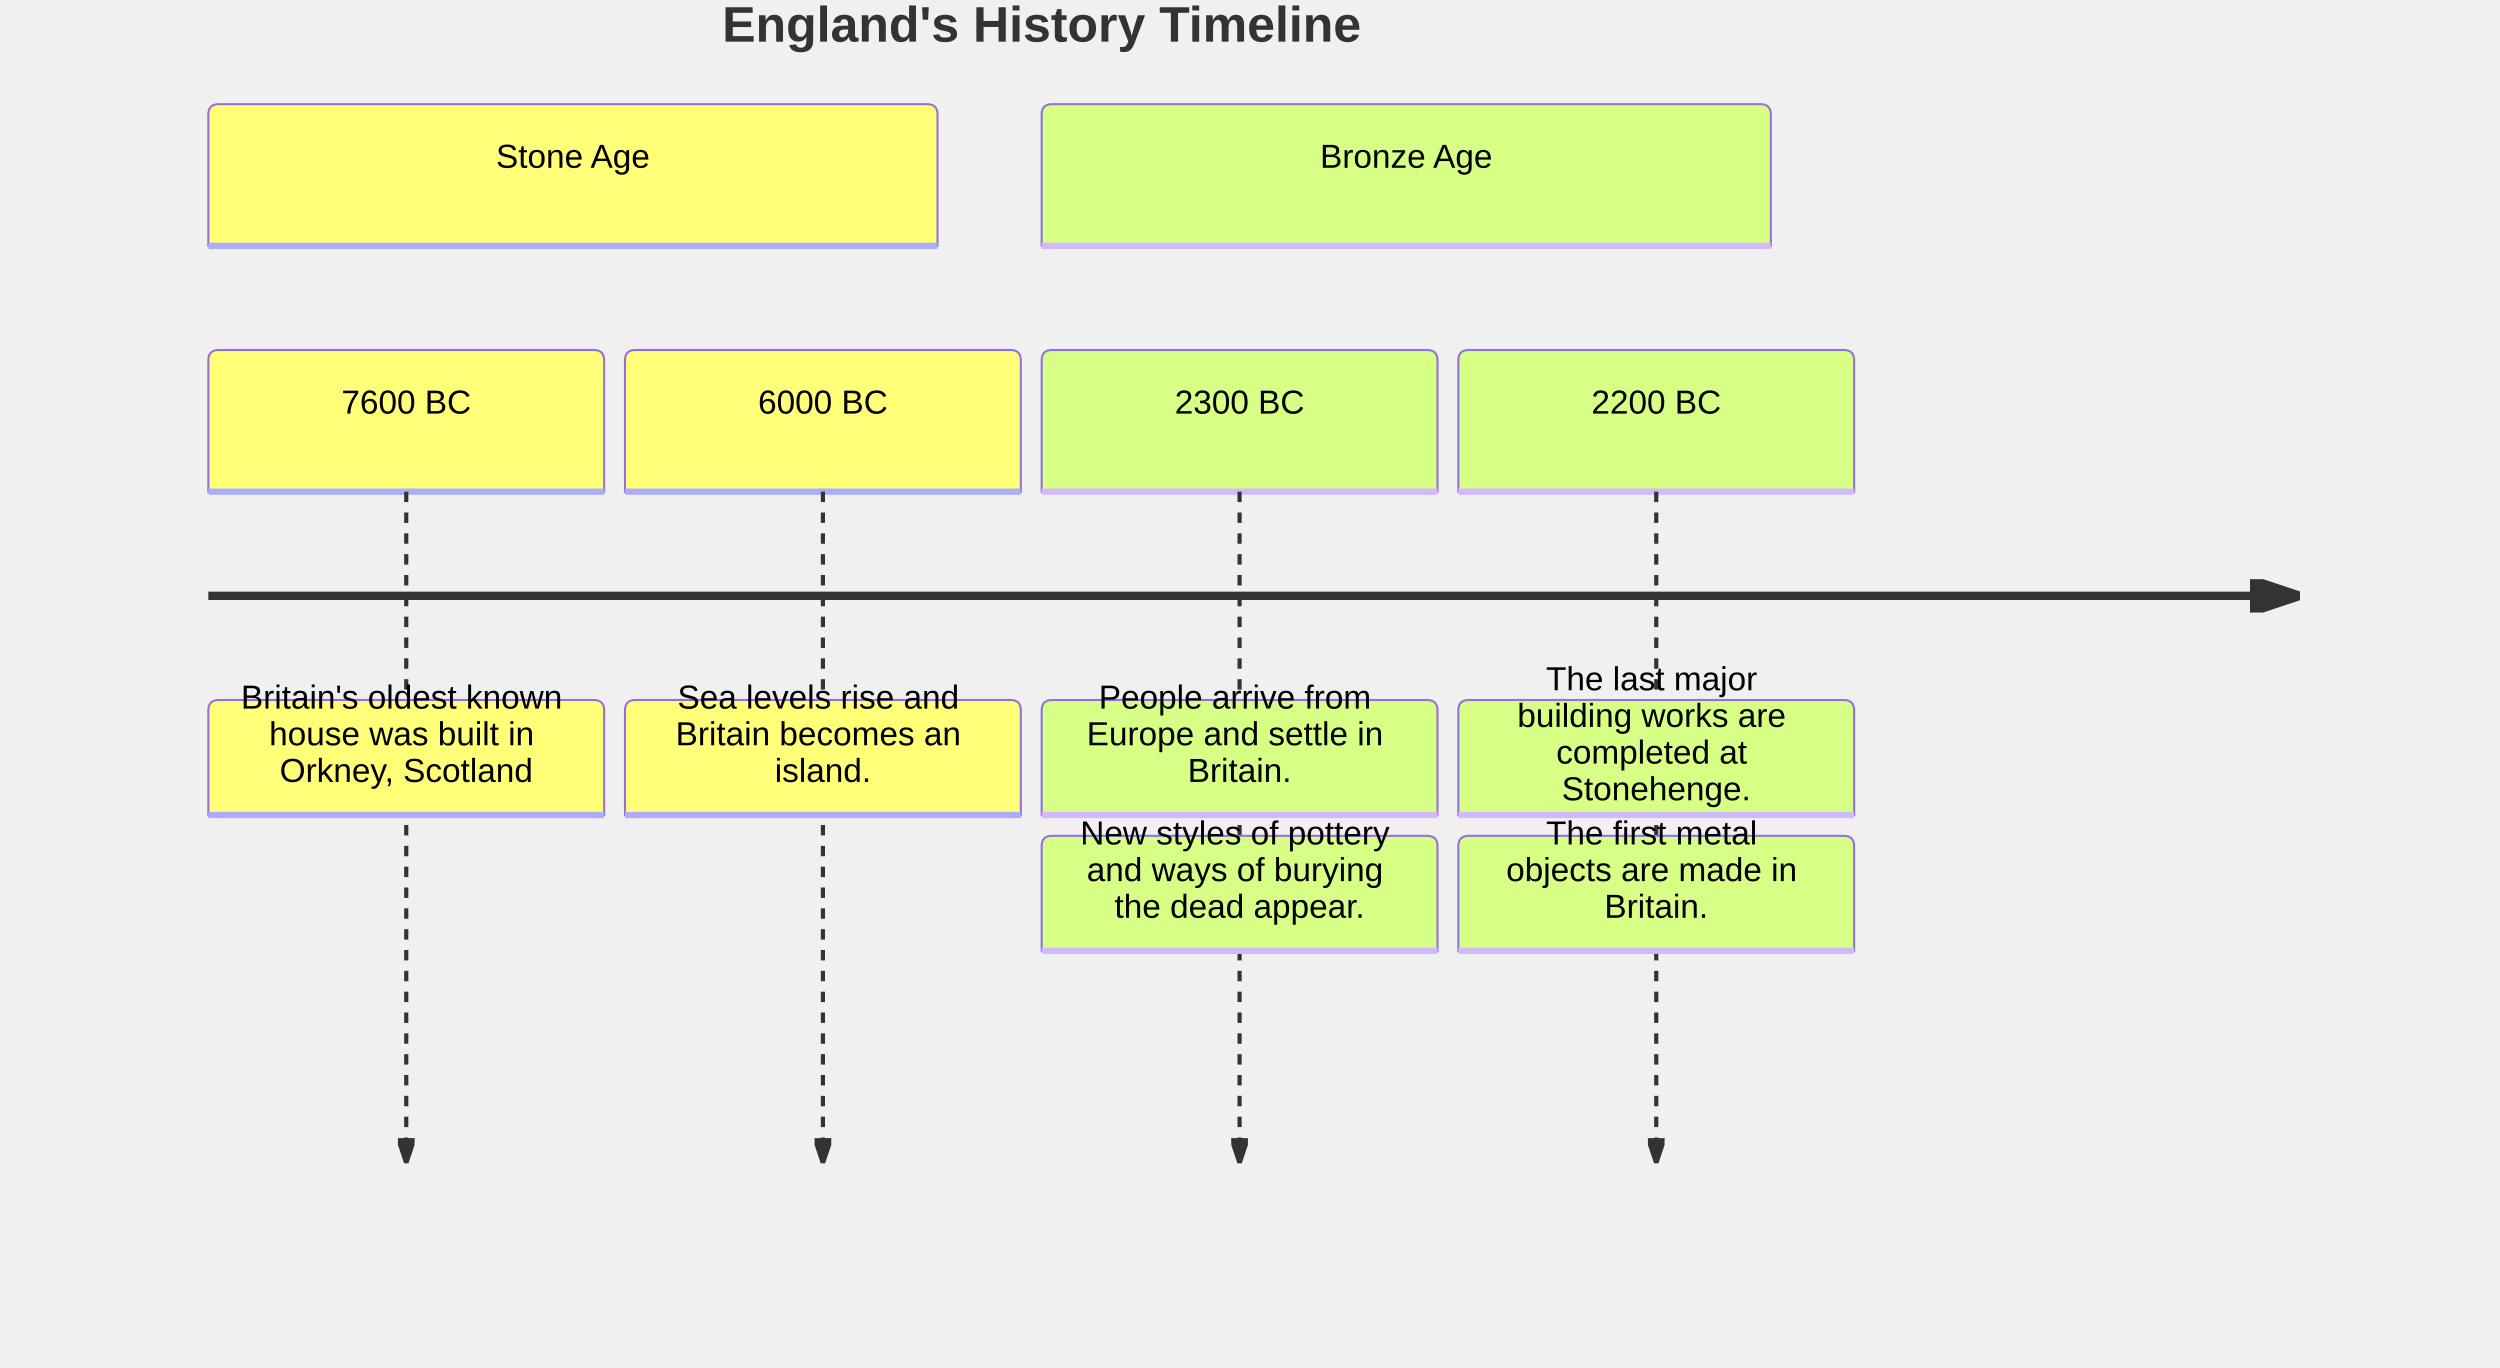
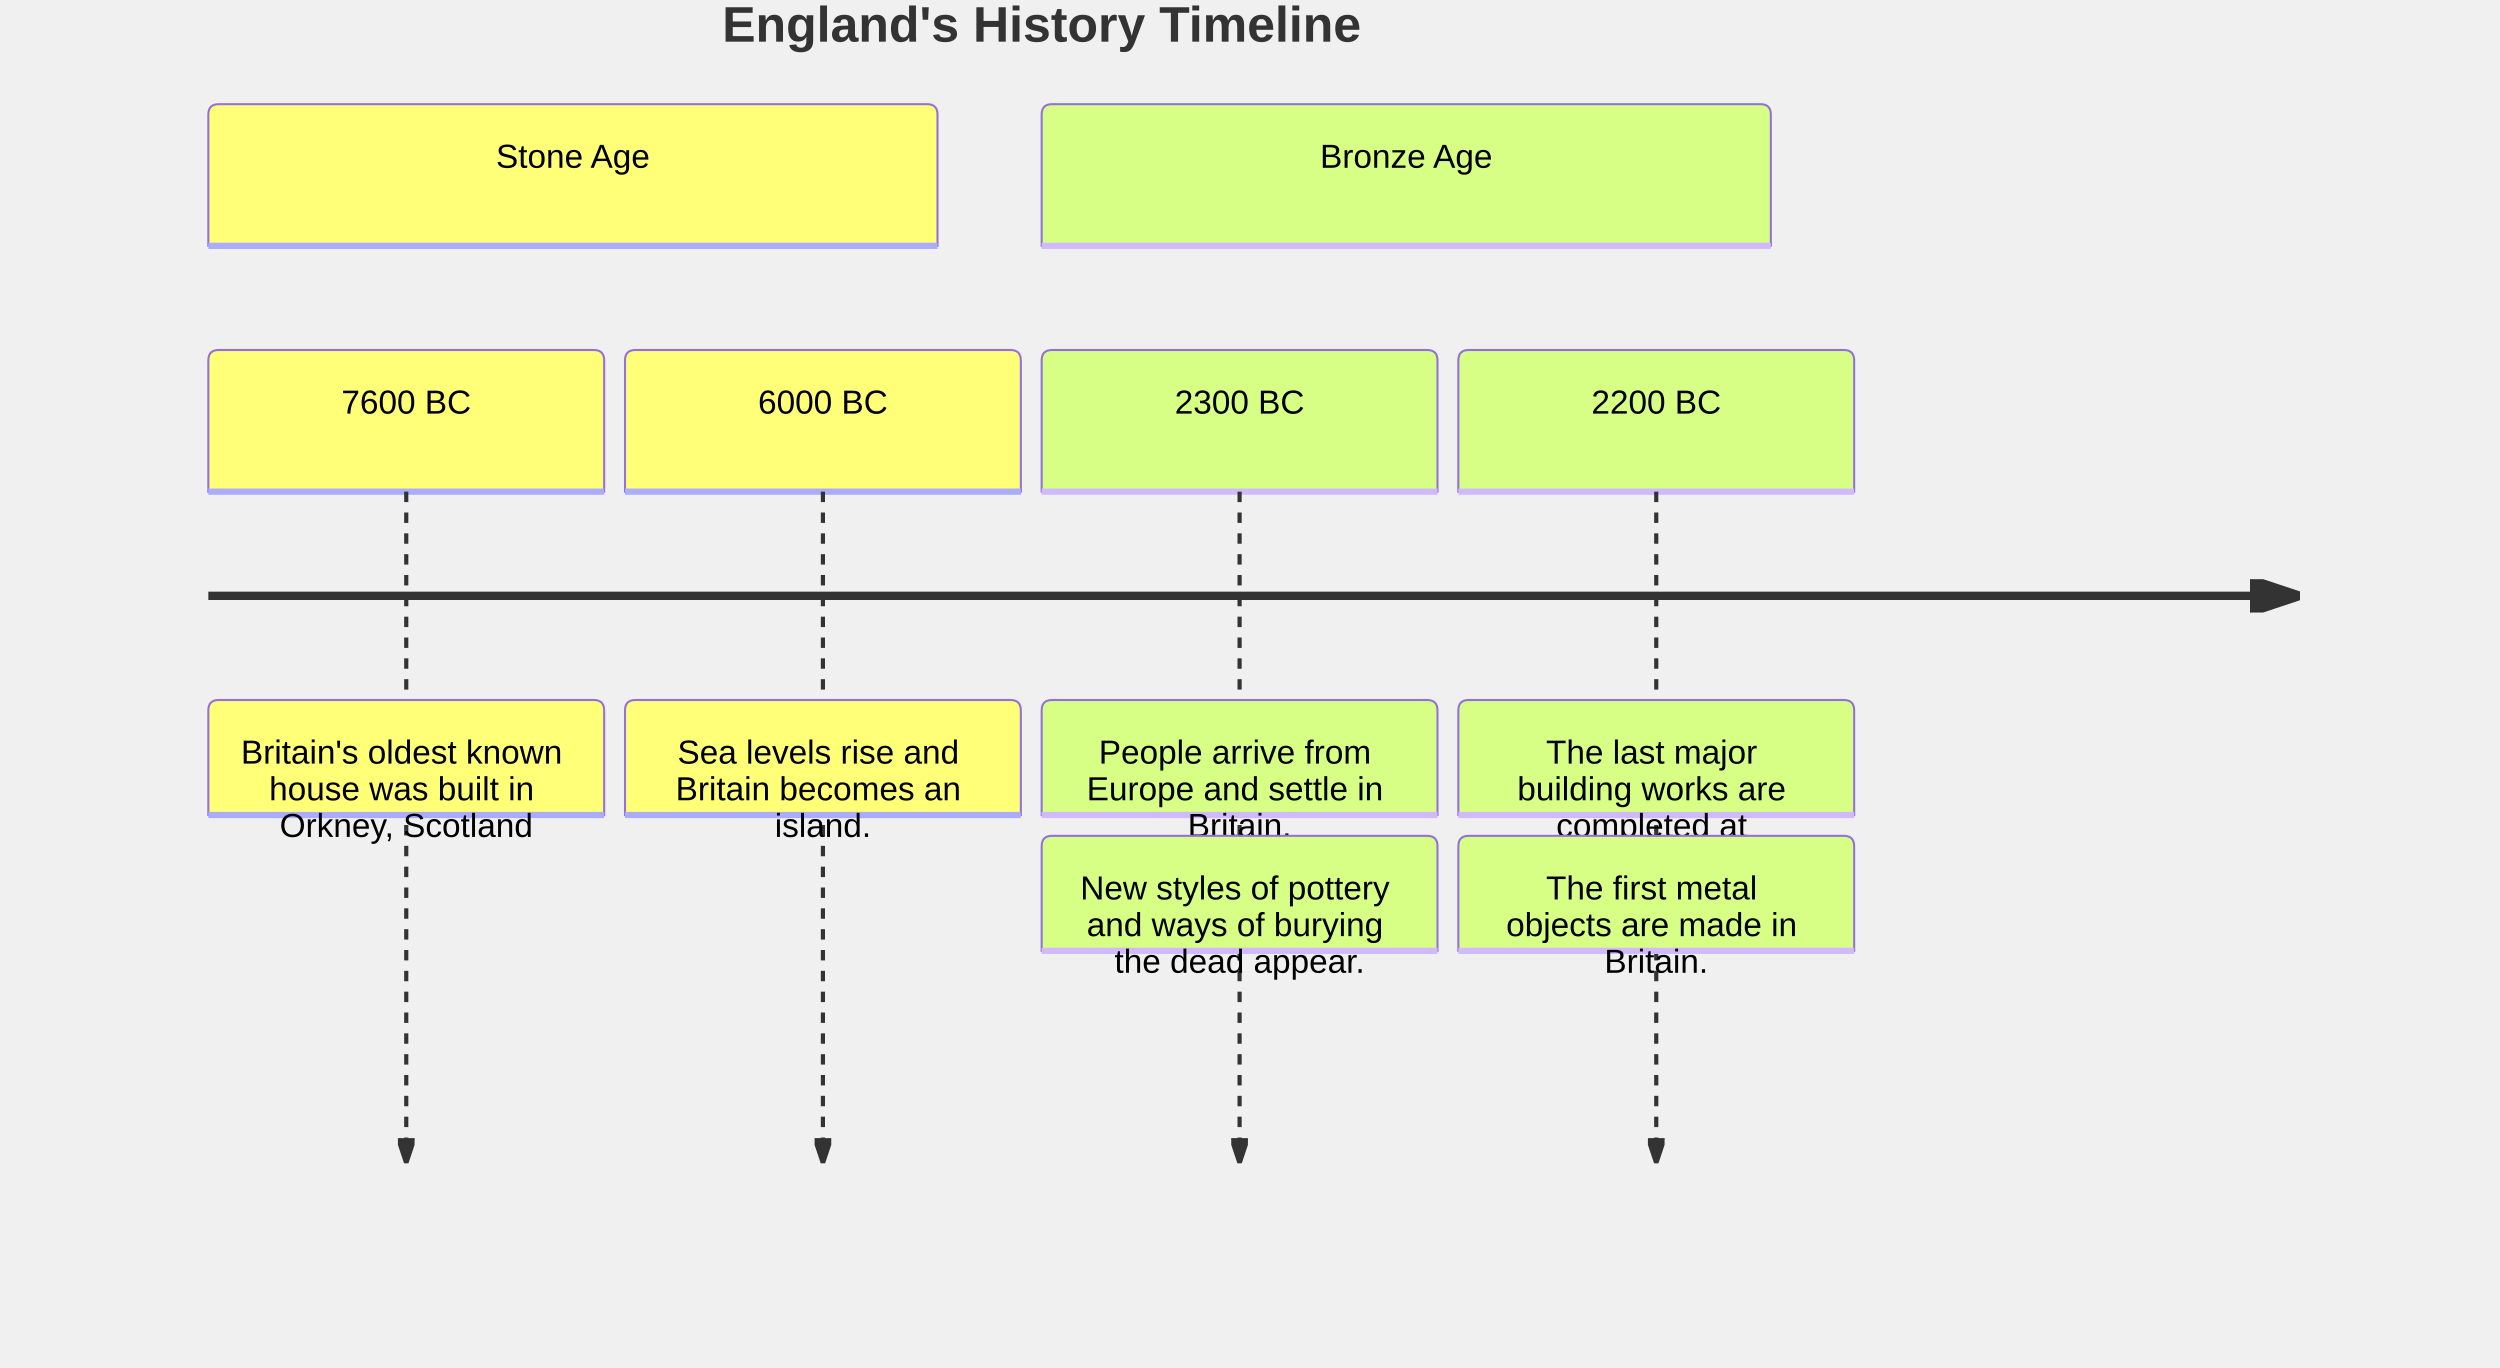
<svg xmlns="http://www.w3.org/2000/svg" width="1200" height="656.4" viewBox="0 0 1200 656.4" class="mermaid">
  <style>

.mermaid {
  font-family: trebuchet ms, verdana, arial, sans-serif;
  font-size: 16px;
}

.node rect,
.node polygon,
.node circle,
.node ellipse,
.node path {
  fill: #ECECFF;
  stroke: #9370DB;
  stroke-width: 1px;
}

.node line {
  stroke: #9370DB;
  stroke-width: 1px;
}

.node .label {
  fill: #333333;
}

.node text {
  fill: #333333;
  font-family: trebuchet ms, verdana, arial, sans-serif;
  font-size: 16px;
}

.edge-path {
  fill: none;
  stroke: #333333;
  stroke-width: 1px;
}

.edge-label {
  fill: #333333;
  font-family: trebuchet ms, verdana, arial, sans-serif;
}

.edge-label-bg {
  fill: rgba(232, 232, 232, 0.8);
}

.subgraph {
  fill: #ffffde;
  stroke: #aaaa33;
  stroke-width: 1px;
}

.subgraph-title {
  fill: #333333;
  font-weight: bold;
}

.cluster rect {
  fill: #ffffde;
  stroke: #aaaa33;
  stroke-width: 1px;
  rx: 5px;
  ry: 5px;
}

.cluster-label {
  fill: #333333;
  font-family: trebuchet ms, verdana, arial, sans-serif;
  font-size: 16px;
  font-weight: bold;
}

marker path {
  fill: #333333;
  stroke: #333333;
}


.titleText {
  text-anchor: middle;
  font-size: 24px;
  fill: #333333;
  font-family: trebuchet ms, verdana, arial, sans-serif;
}

.timeline-node {
  font-family: trebuchet ms, verdana, arial, sans-serif;
}

.timeline-node text {
  fill: #333333;
  font-size: 16px;
}

.lineWrapper line {
  stroke: #333333;
}

.section--1 {
  fill: hsl(240, 100%, 76.27%);
}

.section--1 text {
  fill: #ffffff;
}

.node-section--1 {
  fill: hsl(240, 100%, 76.27%);
  stroke: #9370DB;
  stroke-width: 1px;
}

.node-line--1 {
  stroke: hsl(60, 100%, 86.27%);
  stroke-width: 3px;
}

.section-0 {
  fill: hsl(60, 100%, 73.53%);
}

.section-0 text {
  fill: black;
}

.node-section-0 {
  fill: hsl(60, 100%, 73.53%);
  stroke: #9370DB;
  stroke-width: 1px;
}

.node-line-0 {
  stroke: hsl(240, 100%, 83.53%);
  stroke-width: 3px;
}

.section-1 {
  fill: hsl(80, 100%, 76.27%);
}

.section-1 text {
  fill: black;
}

.node-section-1 {
  fill: hsl(80, 100%, 76.27%);
  stroke: #9370DB;
  stroke-width: 1px;
}

.node-line-1 {
  stroke: hsl(260, 100%, 86.27%);
  stroke-width: 3px;
}

.section-2 {
  fill: hsl(270, 100%, 76.27%);
}

.section-2 text {
  fill: black;
}

.node-section-2 {
  fill: hsl(270, 100%, 76.27%);
  stroke: #9370DB;
  stroke-width: 1px;
}

.node-line-2 {
  stroke: hsl(90, 100%, 86.27%);
  stroke-width: 3px;
}

.section-3 {
  fill: hsl(300, 100%, 76.27%);
}

.section-3 text {
  fill: black;
}

.node-section-3 {
  fill: hsl(300, 100%, 76.27%);
  stroke: #9370DB;
  stroke-width: 1px;
}

.node-line-3 {
  stroke: hsl(120, 100%, 86.27%);
  stroke-width: 3px;
}

.section-4 {
  fill: hsl(330, 100%, 76.27%);
}

.section-4 text {
  fill: black;
}

.node-section-4 {
  fill: hsl(330, 100%, 76.27%);
  stroke: #9370DB;
  stroke-width: 1px;
}

.node-line-4 {
  stroke: hsl(150, 100%, 86.27%);
  stroke-width: 3px;
}

.section-5 {
  fill: hsl(0, 100%, 76.27%);
}

.section-5 text {
  fill: black;
}

.node-section-5 {
  fill: hsl(0, 100%, 76.27%);
  stroke: #9370DB;
  stroke-width: 1px;
}

.node-line-5 {
  stroke: hsl(180, 100%, 86.27%);
  stroke-width: 3px;
}

.section-6 {
  fill: hsl(30, 100%, 76.27%);
}

.section-6 text {
  fill: black;
}

.node-section-6 {
  fill: hsl(30, 100%, 76.27%);
  stroke: #9370DB;
  stroke-width: 1px;
}

.node-line-6 {
  stroke: hsl(210, 100%, 86.27%);
  stroke-width: 3px;
}

.section-7 {
  fill: hsl(90, 100%, 76.27%);
}

.section-7 text {
  fill: black;
}

.node-section-7 {
  fill: hsl(90, 100%, 76.27%);
  stroke: #9370DB;
  stroke-width: 1px;
}

.node-line-7 {
  stroke: hsl(270, 100%, 86.27%);
  stroke-width: 3px;
}

.section-8 {
  fill: hsl(150, 100%, 76.27%);
}

.section-8 text {
  fill: black;
}

.node-section-8 {
  fill: hsl(150, 100%, 76.27%);
  stroke: #9370DB;
  stroke-width: 1px;
}

.node-line-8 {
  stroke: hsl(330, 100%, 86.27%);
  stroke-width: 3px;
}

.section-9 {
  fill: hsl(180, 100%, 76.27%);
}

.section-9 text {
  fill: black;
}

.node-section-9 {
  fill: hsl(180, 100%, 76.27%);
  stroke: #9370DB;
  stroke-width: 1px;
}

.node-line-9 {
  stroke: hsl(0, 100%, 86.27%);
  stroke-width: 3px;
}

.section-10 {
  fill: hsl(210, 100%, 76.27%);
}

.section-10 text {
  fill: black;
}

.node-section-10 {
  fill: hsl(210, 100%, 76.27%);
  stroke: #9370DB;
  stroke-width: 1px;
}

.node-line-10 {
  stroke: hsl(30, 100%, 86.27%);
  stroke-width: 3px;
}

.section-11 {
  fill: hsl(240, 100%, 76.27%);
}

.section-11 text {
  fill: black;
}

.node-section-11 {
  fill: hsl(240, 100%, 76.27%);
  stroke: #9370DB;
  stroke-width: 1px;
}

.node-line-11 {
  stroke: hsl(60, 100%, 86.27%);
  stroke-width: 3px;
}

  </style>
  <g class="root">
    <g class="clusters">

    </g>
    <g class="edgePaths">

    </g>
    <g class="edgeLabels">

    </g>
    <g class="nodes">

    </g>
    <defs>
      <marker id="arrowhead" refX="5" refY="2" markerWidth="6" markerHeight="4" orient="auto">
        <path d="M 0,0 V 4 L6,2 Z" />
      </marker>
    </defs>
-     <text x="500" y="20" class="titleText" text-anchor="middle" font-weight="bold" font-size="4ex">England's History Timeline</text>
+     <text x="500" y="20" class="titleText" font-size="4ex" text-anchor="middle" font-weight="bold">England's History Timeline</text>
    <g class="timeline-node section-0" transform="translate(100, 50)">
      <path d="M0 63 v-58 q0,-5 5,-5 h340 q5,0 5,5 v63 H0 Z" class="node-bkg node-section-0" />
      <line x1="0" y1="68" x2="350" y2="68" class="node-line-0" />
-       <text x="175" y="10" alignment-baseline="middle" dy="1em" text-anchor="middle" dominant-baseline="middle">Stone Age</text>
+       <text x="175" y="10" alignment-baseline="middle" dominant-baseline="middle" text-anchor="middle" dy="1em">Stone Age</text>
    </g>
    <g class="taskWrapper timeline-node section-0" transform="translate(100, 168)">
      <path d="M0 63 v-58 q0,-5 5,-5 h180 q5,0 5,5 v63 H0 Z" class="node-bkg node-section-0" />
      <line x1="0" y1="68" x2="190" y2="68" class="node-line-0" />
-       <text x="95" y="10" dominant-baseline="middle" alignment-baseline="middle" text-anchor="middle" dy="1em">7600 BC</text>
+       <text x="95" y="10" dominant-baseline="middle" dy="1em" text-anchor="middle" alignment-baseline="middle">7600 BC</text>
    </g>
    <g class="lineWrapper">
-       <line x1="195" y1="236" x2="195" y2="556.4" stroke-width="2" stroke-dasharray="5,5" marker-end="url(#arrowhead)" stroke="black" />
+       <line x1="195" y1="236" x2="195" y2="556.4" stroke="black" stroke-width="2" stroke-dasharray="5,5" marker-end="url(#arrowhead)" />
    </g>
    <g class="eventWrapper timeline-node section-0" transform="translate(100, 336)">
      <path d="M0 50.2 v-45.2 q0,-5 5,-5 h180 q5,0 5,5 v50.2 H0 Z" class="node-bkg node-section-0" />
      <line x1="0" y1="55.2" x2="190" y2="55.2" class="node-line-0" />
      <g>
-         <text x="95" y="-16.4" text-anchor="middle" dominant-baseline="middle" alignment-baseline="middle" dy="1em">
-           <tspan x="95" dy="0em">Britain's oldest known</tspan>
+         <text x="95" y="10" text-anchor="middle" dominant-baseline="middle" alignment-baseline="middle">
+           <tspan x="95" dy="1em">Britain's oldest known</tspan>
          <tspan x="95" dy="1.1em">house was built in</tspan>
          <tspan x="95" dy="1.1em">Orkney, Scotland</tspan>
        </text>
      </g>
    </g>
    <g class="taskWrapper timeline-node section-0" transform="translate(300, 168)">
      <path d="M0 63 v-58 q0,-5 5,-5 h180 q5,0 5,5 v63 H0 Z" class="node-bkg node-section-0" />
      <line x1="0" y1="68" x2="190" y2="68" class="node-line-0" />
-       <text x="95" y="10" text-anchor="middle" dominant-baseline="middle" alignment-baseline="middle" dy="1em">6000 BC</text>
+       <text x="95" y="10" alignment-baseline="middle" dominant-baseline="middle" text-anchor="middle" dy="1em">6000 BC</text>
    </g>
    <g class="lineWrapper">
-       <line x1="395" y1="236" x2="395" y2="556.4" stroke-width="2" stroke-dasharray="5,5" stroke="black" marker-end="url(#arrowhead)" />
+       <line x1="395" y1="236" x2="395" y2="556.4" stroke-width="2" marker-end="url(#arrowhead)" stroke-dasharray="5,5" stroke="black" />
    </g>
    <g class="eventWrapper timeline-node section-0" transform="translate(300, 336)">
      <path d="M0 50.2 v-45.2 q0,-5 5,-5 h180 q5,0 5,5 v50.2 H0 Z" class="node-bkg node-section-0" />
      <line x1="0" y1="55.2" x2="190" y2="55.2" class="node-line-0" />
      <g>
-         <text x="95" y="-16.4" text-anchor="middle" dominant-baseline="middle" alignment-baseline="middle" dy="1em">
-           <tspan x="95" dy="0em">Sea levels rise and</tspan>
+         <text x="95" y="10" text-anchor="middle" dominant-baseline="middle" alignment-baseline="middle">
+           <tspan x="95" dy="1em">Sea levels rise and</tspan>
          <tspan x="95" dy="1.1em">Britain becomes an</tspan>
          <tspan x="95" dy="1.1em">island.</tspan>
        </text>
      </g>
    </g>
    <g class="timeline-node section-1" transform="translate(500, 50)">
      <path d="M0 63 v-58 q0,-5 5,-5 h340 q5,0 5,5 v63 H0 Z" class="node-bkg node-section-1" />
      <line x1="0" y1="68" x2="350" y2="68" class="node-line-1" />
-       <text x="175" y="10" text-anchor="middle" alignment-baseline="middle" dominant-baseline="middle" dy="1em">Bronze Age</text>
+       <text x="175" y="10" text-anchor="middle" dominant-baseline="middle" dy="1em" alignment-baseline="middle">Bronze Age</text>
    </g>
    <g class="taskWrapper timeline-node section-1" transform="translate(500, 168)">
      <path d="M0 63 v-58 q0,-5 5,-5 h180 q5,0 5,5 v63 H0 Z" class="node-bkg node-section-1" />
      <line x1="0" y1="68" x2="190" y2="68" class="node-line-1" />
-       <text x="95" y="10" text-anchor="middle" dominant-baseline="middle" alignment-baseline="middle" dy="1em">2300 BC</text>
+       <text x="95" y="10" dominant-baseline="middle" alignment-baseline="middle" dy="1em" text-anchor="middle">2300 BC</text>
    </g>
    <g class="lineWrapper">
-       <line x1="595" y1="236" x2="595" y2="556.4" marker-end="url(#arrowhead)" stroke-dasharray="5,5" stroke="black" stroke-width="2" />
+       <line x1="595" y1="236" x2="595" y2="556.4" stroke-width="2" stroke-dasharray="5,5" marker-end="url(#arrowhead)" stroke="black" />
    </g>
    <g class="eventWrapper timeline-node section-1" transform="translate(500, 336)">
      <path d="M0 50.2 v-45.2 q0,-5 5,-5 h180 q5,0 5,5 v50.2 H0 Z" class="node-bkg node-section-1" />
      <line x1="0" y1="55.2" x2="190" y2="55.2" class="node-line-1" />
      <g>
-         <text x="95" y="-16.4" text-anchor="middle" dominant-baseline="middle" alignment-baseline="middle" dy="1em">
-           <tspan x="95" dy="0em">People arrive from</tspan>
+         <text x="95" y="10" text-anchor="middle" dominant-baseline="middle" alignment-baseline="middle">
+           <tspan x="95" dy="1em">People arrive from</tspan>
          <tspan x="95" dy="1.1em">Europe and settle in</tspan>
          <tspan x="95" dy="1.1em">Britain.</tspan>
        </text>
      </g>
    </g>
    <g class="eventWrapper timeline-node section-1" transform="translate(500, 401.2)">
      <path d="M0 50.2 v-45.2 q0,-5 5,-5 h180 q5,0 5,5 v50.2 H0 Z" class="node-bkg node-section-1" />
      <line x1="0" y1="55.2" x2="190" y2="55.2" class="node-line-1" />
      <g>
-         <text x="95" y="-16.4" text-anchor="middle" dominant-baseline="middle" alignment-baseline="middle" dy="1em">
-           <tspan x="95" dy="0em">New styles of pottery</tspan>
+         <text x="95" y="10" text-anchor="middle" dominant-baseline="middle" alignment-baseline="middle">
+           <tspan x="95" dy="1em">New styles of pottery</tspan>
          <tspan x="95" dy="1.1em">and ways of burying</tspan>
          <tspan x="95" dy="1.1em">the dead appear.</tspan>
        </text>
      </g>
    </g>
    <g class="taskWrapper timeline-node section-1" transform="translate(700, 168)">
      <path d="M0 63 v-58 q0,-5 5,-5 h180 q5,0 5,5 v63 H0 Z" class="node-bkg node-section-1" />
      <line x1="0" y1="68" x2="190" y2="68" class="node-line-1" />
-       <text x="95" y="10" dy="1em" text-anchor="middle" alignment-baseline="middle" dominant-baseline="middle">2200 BC</text>
+       <text x="95" y="10" alignment-baseline="middle" dy="1em" text-anchor="middle" dominant-baseline="middle">2200 BC</text>
    </g>
    <g class="lineWrapper">
-       <line x1="795" y1="236" x2="795" y2="556.4" stroke="black" marker-end="url(#arrowhead)" stroke-dasharray="5,5" stroke-width="2" />
+       <line x1="795" y1="236" x2="795" y2="556.4" stroke-width="2" marker-end="url(#arrowhead)" stroke-dasharray="5,5" stroke="black" />
    </g>
    <g class="eventWrapper timeline-node section-1" transform="translate(700, 336)">
      <path d="M0 50.2 v-45.2 q0,-5 5,-5 h180 q5,0 5,5 v50.2 H0 Z" class="node-bkg node-section-1" />
      <line x1="0" y1="55.2" x2="190" y2="55.2" class="node-line-1" />
      <g>
-         <text x="95" y="-25.2" text-anchor="middle" dominant-baseline="middle" alignment-baseline="middle" dy="1em">
-           <tspan x="95" dy="0em">The last major</tspan>
+         <text x="95" y="10" text-anchor="middle" dominant-baseline="middle" alignment-baseline="middle">
+           <tspan x="95" dy="1em">The last major</tspan>
          <tspan x="95" dy="1.1em">building works are</tspan>
          <tspan x="95" dy="1.1em">completed at</tspan>
          <tspan x="95" dy="1.1em">Stonehenge.</tspan>
        </text>
      </g>
    </g>
    <g class="eventWrapper timeline-node section-1" transform="translate(700, 401.2)">
      <path d="M0 50.2 v-45.2 q0,-5 5,-5 h180 q5,0 5,5 v50.2 H0 Z" class="node-bkg node-section-1" />
      <line x1="0" y1="55.2" x2="190" y2="55.2" class="node-line-1" />
      <g>
-         <text x="95" y="-16.4" text-anchor="middle" dominant-baseline="middle" alignment-baseline="middle" dy="1em">
-           <tspan x="95" dy="0em">The first metal</tspan>
+         <text x="95" y="10" text-anchor="middle" dominant-baseline="middle" alignment-baseline="middle">
+           <tspan x="95" dy="1em">The first metal</tspan>
          <tspan x="95" dy="1.1em">objects are made in</tspan>
          <tspan x="95" dy="1.1em">Britain.</tspan>
        </text>
      </g>
    </g>
    <g class="lineWrapper">
-       <line x1="100" y1="286" x2="1100" y2="286" marker-end="url(#arrowhead)" stroke="black" stroke-width="4" />
+       <line x1="100" y1="286" x2="1100" y2="286" stroke="black" stroke-width="4" marker-end="url(#arrowhead)" />
    </g>
  </g>
</svg>
